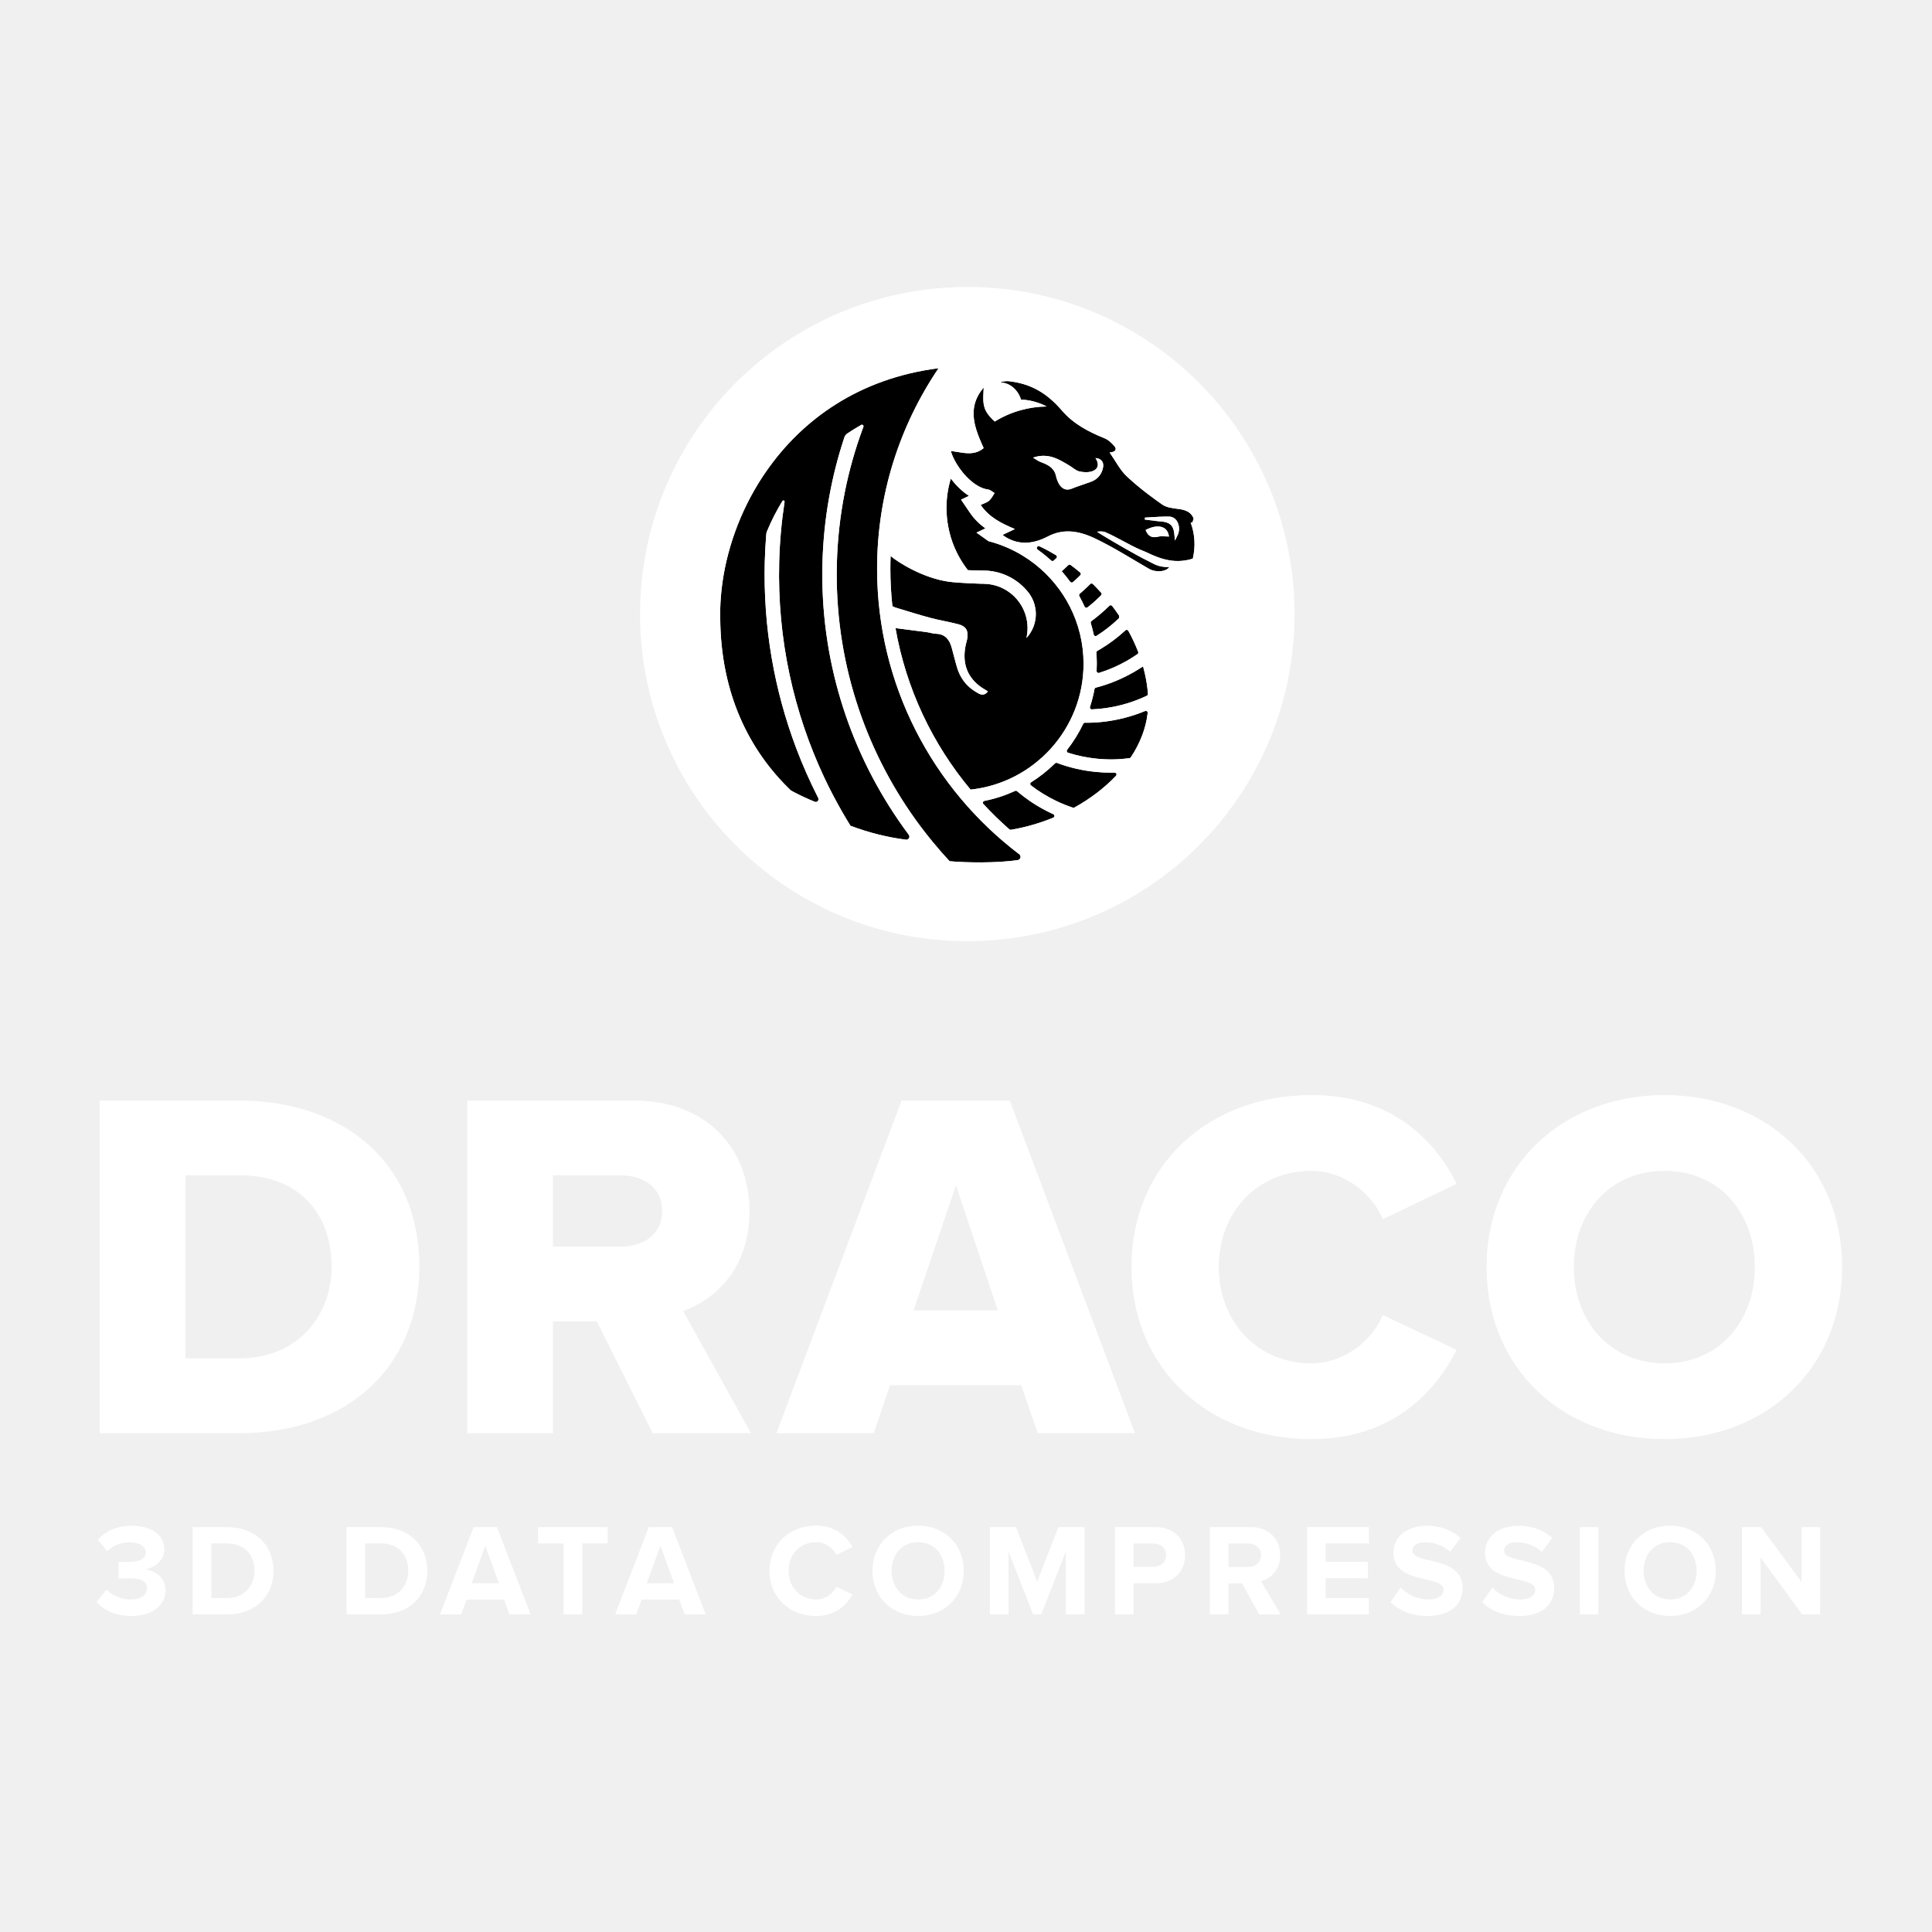
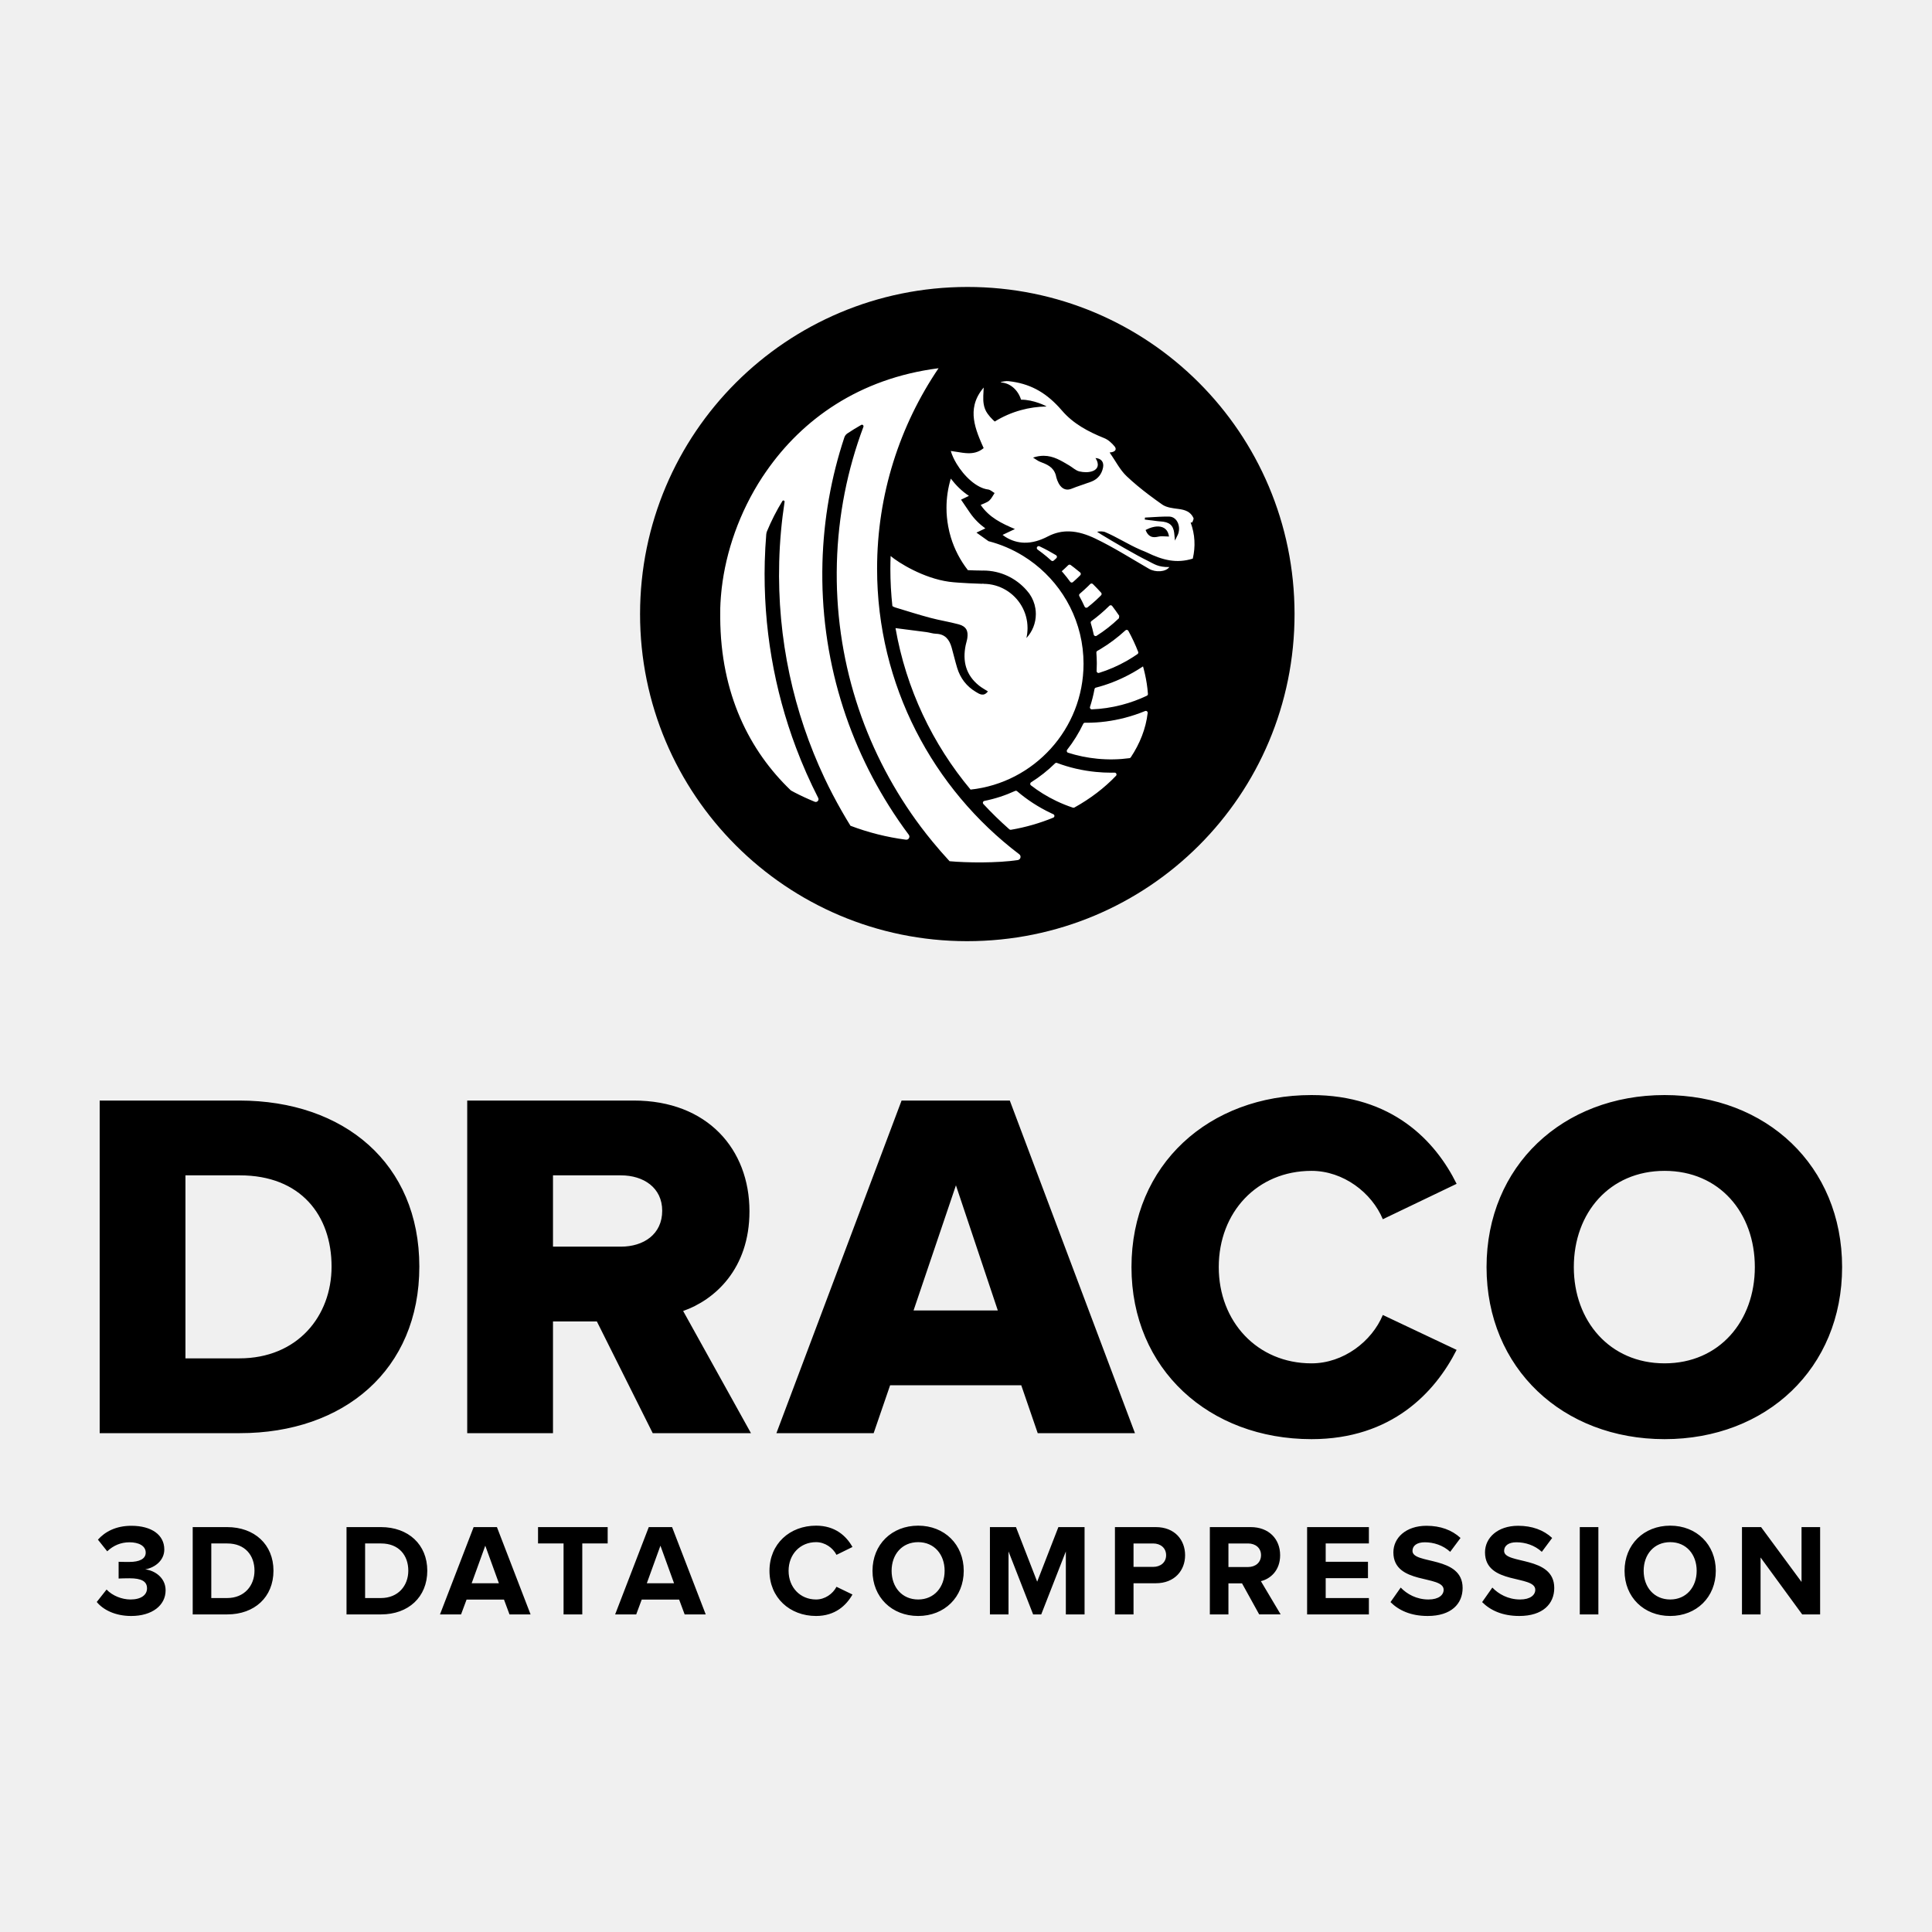
<svg xmlns="http://www.w3.org/2000/svg" xml:space="preserve" viewBox="0 0 500 500">
  <style>
-         path{fill:#fff}#dragon path{fill:#000}@media (prefers-color-scheme:dark){path{fill:#000}#dragon path{fill:#fff}}
+         path{fill:#000}#dragon path{fill:#fff}@media (prefers-color-scheme:dark){path{fill:#fff}#dragon path{fill:#000}}
    </style>
  <g id="artwork">
    <path d="M25.798 370.901v-86.08h36.135c27.102 0 46.59 16.261 46.59 42.976 0 26.714-19.487 43.104-46.46 43.104H25.798zm60.011-43.105c0-13.294-8.002-23.618-23.746-23.618H47.995v47.364h13.938c15.1 0 23.876-10.969 23.876-23.746zM168.924 370.901l-14.454-28.909h-11.357v28.909h-22.197v-86.08h43.104c19.101 0 29.941 12.647 29.941 28.65 0 14.97-9.034 22.973-17.164 25.811l17.552 31.619h-25.425zm2.453-57.559c0-5.937-4.775-9.164-10.712-9.164h-17.552v18.455h17.552c5.937 0 10.712-3.226 10.712-9.291zM268.561 370.901l-4.259-12.389H230.36l-4.259 12.389h-25.166l32.393-86.08h28.006l32.393 86.08h-25.166zm-21.166-64.141-10.97 32.393h21.811l-10.841-32.393zM292.826 327.925c0-26.585 20.133-44.525 46.59-44.525 20.778 0 32.005 11.745 37.556 22.973l-19.1 9.163c-2.839-6.841-10.196-12.518-18.455-12.518-14.067 0-24.004 10.712-24.004 24.908 0 14.067 9.937 24.908 24.004 24.908 8.26 0 15.616-5.679 18.455-12.518l19.1 9.034c-5.55 10.969-16.778 23.101-37.556 23.101-26.457-.001-46.59-18.07-46.59-44.526zM384.718 327.925c0-26.199 19.746-44.525 46.074-44.525 26.327 0 45.944 18.326 45.944 44.525 0 26.198-19.617 44.525-45.944 44.525-26.329 0-46.074-18.327-46.074-44.525zm69.432 0c0-14.067-9.163-24.908-23.359-24.908-14.197 0-23.488 10.84-23.488 24.908 0 13.938 9.291 24.908 23.488 24.908 14.196-.001 23.359-10.97 23.359-24.908zM25.04 414.589l2.541-3.218c1.525 1.625 3.997 2.575 6.2 2.575 2.744 0 4.268-1.186 4.268-2.879 0-1.795-1.389-2.609-4.54-2.609-.948 0-2.473.034-2.811.068v-4.336c.407.034 1.965.034 2.811.034 2.507 0 4.201-.745 4.201-2.406 0-1.795-1.863-2.676-4.201-2.676-2.201 0-4.167.812-5.759 2.337l-2.405-3.014c1.829-2.067 4.675-3.592 8.638-3.592 5.285 0 8.537 2.372 8.537 6.132 0 2.847-2.439 4.709-4.946 5.15 2.303.238 5.285 2.033 5.285 5.42 0 3.896-3.489 6.64-8.91 6.64-4.132-.001-7.249-1.594-8.909-3.626zM49.873 417.807v-22.595h8.909c7.08 0 11.992 4.505 11.992 11.28 0 6.843-4.912 11.315-11.958 11.315h-8.943zm15.989-11.315c0-3.964-2.439-7.046-7.046-7.046h-4.133v14.127h4.099c4.472 0 7.08-3.218 7.08-7.081zM89.68 417.807v-22.595h8.909c7.08 0 11.992 4.505 11.992 11.28 0 6.843-4.912 11.315-11.958 11.315H89.68zm15.989-11.315c0-3.964-2.439-7.046-7.046-7.046H94.49v14.127h4.099c4.472 0 7.08-3.218 7.08-7.081zM131.857 417.807l-1.423-3.828h-9.688l-1.423 3.828h-5.454l8.706-22.595h6.03l8.706 22.595h-5.454zm-6.267-17.785-3.523 9.722h7.046l-3.523-9.722zM145.849 417.807v-18.361h-6.606v-4.234h18.023v4.234h-6.572v18.361h-4.845zM177.186 417.807l-1.423-3.828h-9.688l-1.423 3.828h-5.454l8.706-22.595h6.03l8.706 22.595h-5.454zm-6.267-17.785-3.523 9.722h7.046l-3.523-9.722zM199.14 406.526c0-6.978 5.251-11.687 12.06-11.687 4.946 0 7.826 2.676 9.418 5.521l-4.133 2.033c-.949-1.829-2.981-3.286-5.285-3.286-4.133 0-7.114 3.15-7.114 7.418 0 4.268 2.981 7.42 7.114 7.42 2.303 0 4.336-1.457 5.285-3.286l4.133 1.998c-1.592 2.811-4.472 5.556-9.418 5.556-6.809.001-12.06-4.742-12.06-11.687zM225.802 406.526c0-6.809 4.98-11.687 11.823-11.687 6.809 0 11.789 4.878 11.789 11.687 0 6.809-4.98 11.688-11.789 11.688-6.843 0-11.823-4.879-11.823-11.688zm18.666 0c0-4.234-2.676-7.418-6.843-7.418-4.201 0-6.877 3.184-6.877 7.418 0 4.201 2.676 7.42 6.877 7.42 4.167 0 6.843-3.219 6.843-7.42zM275.84 417.807v-16.295l-6.369 16.295h-2.1l-6.369-16.295v16.295h-4.81v-22.595h6.741l5.488 14.125 5.488-14.125h6.775v22.595h-4.844zM288.545 417.807v-22.595h10.57c4.912 0 7.588 3.319 7.588 7.282 0 3.931-2.711 7.25-7.588 7.25h-5.759v8.063h-4.811zm13.245-15.312c0-1.896-1.457-3.048-3.354-3.048h-5.08v6.064h5.08c1.897-.001 3.354-1.153 3.354-3.016zM325.878 417.807l-4.437-8.029h-3.523v8.029h-4.811v-22.595h10.57c4.709 0 7.621 3.082 7.621 7.282 0 3.964-2.54 6.132-4.98 6.708l5.116 8.604h-5.556zm.475-15.346c0-1.862-1.457-3.014-3.354-3.014h-5.08v6.098h5.08c1.897-.001 3.354-1.153 3.354-3.084zM338.278 417.807v-22.595h15.99v4.234h-11.18v4.743h10.942v4.234h-10.942v5.15h11.18v4.234h-15.99zM359.859 414.623l2.643-3.761c1.591 1.661 4.065 3.083 7.182 3.083 2.677 0 3.93-1.186 3.93-2.507 0-3.931-13.009-1.186-13.009-9.69 0-3.76 3.252-6.877 8.57-6.877 3.591 0 6.572 1.084 8.808 3.151l-2.677 3.591c-1.829-1.693-4.268-2.473-6.571-2.473-2.033 0-3.185.88-3.185 2.235 0 3.558 12.975 1.152 12.975 9.588 0 4.133-2.98 7.25-9.045 7.25-4.37.001-7.487-1.456-9.621-3.59zM383.573 414.623l2.643-3.761c1.591 1.661 4.065 3.083 7.182 3.083 2.677 0 3.93-1.186 3.93-2.507 0-3.931-13.009-1.186-13.009-9.69 0-3.76 3.252-6.877 8.57-6.877 3.591 0 6.572 1.084 8.808 3.151l-2.677 3.591c-1.829-1.693-4.268-2.473-6.571-2.473-2.033 0-3.185.88-3.185 2.235 0 3.558 12.975 1.152 12.975 9.588 0 4.133-2.98 7.25-9.044 7.25-4.371.001-7.488-1.456-9.622-3.59zM408.847 417.807v-22.595h4.81v22.595h-4.81zM420.433 406.526c0-6.809 4.98-11.687 11.823-11.687 6.809 0 11.789 4.878 11.789 11.687 0 6.809-4.98 11.688-11.789 11.688-6.844 0-11.823-4.879-11.823-11.688zm18.665 0c0-4.234-2.676-7.418-6.843-7.418-4.2 0-6.877 3.184-6.877 7.418 0 4.201 2.677 7.42 6.877 7.42 4.168 0 6.843-3.219 6.843-7.42zM466.405 417.807l-10.772-14.736v14.736h-4.811v-22.595h4.946l10.468 14.193v-14.193h4.811v22.595h-4.642z" />
    <g id="dragon">
      <path fill="#FFF" d="M226.991 147.178c0-19.207 5.871-37.068 15.911-51.884-20.691 2.636-35.34 13.381-44.535 26.598-.122.175-.244.351-.364.527-.234.333-.458.673-.686 1.01-6.002 9.166-9.456 19.382-10.547 28.851-.036.333-.072.667-.103 1.002-.044.45-.086.9-.12 1.346-.068.914-.121 1.822-.145 2.717-.001.03 0 .059 0 .09-.021.829-.014 1.639-.009 2.451.106 19.717 7.574 34.428 18.287 44.678.305.165.606.338.914.499 1.704.888 3.457 1.695 5.25 2.427.612.25 1.209-.399.909-.987-2.145-4.207-4.066-8.544-5.742-13-5.633-14.974-8.533-31.25-8.087-48.203.062-2.354.195-4.69.383-7.01.022-.277.087-.549.194-.806 1.129-2.72 2.461-5.333 3.982-7.817.174-.285.613-.124.562.206-.776 5.079-1.25 10.258-1.389 15.525-.527 19.98 3.732 38.994 11.72 55.95 1.375 2.919 2.873 5.769 4.466 8.559.73 1.28 1.483 2.545 2.257 3.796 4.554 1.729 9.359 2.953 14.35 3.608.701.092 1.17-.707.746-1.273-.873-1.167-1.722-2.352-2.549-3.554-.062-.089-.12-.18-.182-.27-12.935-18.918-20.262-41.914-19.614-66.523.299-11.336 2.271-22.242 5.668-32.489.138-.418.413-.781.779-1.027 1.165-.78 2.36-1.516 3.583-2.208.325-.184.7.142.569.492-4.133 11.029-6.541 22.911-6.868 35.33-.652 24.733 7.023 47.786 20.466 66.471.438.608.88 1.211 1.33 1.809.967 1.288 1.97 2.548 2.992 3.791 1.411 1.715 2.868 3.39 4.379 5.016 4.304.404 12.331.513 17.654-.295.735-.112.98-1.049.387-1.498-22.34-16.944-36.798-43.766-36.798-73.905zM282.834 151.145c-.192-.19-.503-.184-.692.009-.153.157-.307.312-.464.466-.729.716-1.477 1.398-2.243 2.046-.176.149-.222.399-.109.602.244.44.479.886.705 1.337.231.46.453.926.665 1.397.13.288.493.385.742.191.72-.562 1.428-1.155 2.12-1.787.338-.308.673-.624 1.003-.949.137-.134.271-.27.403-.406.179-.183.184-.476.013-.666-.693-.765-1.408-1.513-2.143-2.24zM278.05 146.95c-.318-.247-.639-.49-.962-.729-.194-.144-.464-.12-.635.051-.021.021-.042.042-.063.062-.528.519-1.068 1.018-1.616 1.502.089.1.179.2.266.301.675.781 1.317 1.591 1.924 2.428.168.231.497.274.712.086.541-.473 1.074-.966 1.597-1.479.102-.1.202-.201.301-.302.199-.203.187-.534-.031-.716-.491-.411-.989-.812-1.493-1.204zM296.346 184.015c-1.691.697-3.454 1.29-5.275 1.76-3.271.844-6.584 1.272-9.849 1.272-.145 0-.29-.002-.434-.005-.19-.004-.364.104-.446.276-1.144 2.397-2.544 4.649-4.164 6.721-.208.266-.095.66.226.763 2.377.763 4.924 1.301 7.593 1.559 2.869.278 5.661.211 8.306-.145.141-.019.267-.098.345-.216 2.355-3.551 3.899-7.424 4.37-11.475.043-.373-.326-.653-.672-.51zM296.001 173.148c-.06-.23-.123-.46-.187-.689-.145.097-.293.192-.44.287-.703.457-1.422.899-2.161 1.316-.4.226-.802.443-1.206.654-2.731 1.427-5.553 2.513-8.398 3.24-.182.047-.319.194-.353.379-.289 1.574-.681 3.113-1.167 4.609-.104.321.136.652.473.639 2.489-.097 5.06-.463 7.649-1.132 2.342-.605 4.549-1.419 6.597-2.397.181-.086.291-.276.276-.476-.036-.487-.084-.973-.141-1.46-.193-1.661-.511-3.321-.942-4.97zM287.828 156.822c-.179-.234-.524-.254-.731-.045-.044.044-.087.088-.132.131-.688.675-1.393 1.319-2.113 1.934-.778.665-1.573 1.294-2.383 1.886-.166.121-.236.332-.176.529.296.974.552 1.966.766 2.973.07.331.446.498.732.318 2.012-1.269 3.965-2.786 5.798-4.552.025-.235.042-.39.067-.625-.026-.039-.053-.079-.079-.118-.558-.824-1.142-1.635-1.749-2.431zM288.451 199.955c-.29.008-.581.012-.873.012-1.294 0-2.61-.064-3.911-.19-3.546-.343-6.957-1.141-10.113-2.332-.176-.067-.373-.025-.507.107-1.877 1.849-3.955 3.495-6.198 4.902-.286.179-.314.587-.047.794 1.972 1.529 4.179 2.903 6.597 4.058 1.413.675 2.84 1.243 4.266 1.716.13.043.274.03.395-.037 4.083-2.267 7.752-5.049 10.758-8.208.299-.315.068-.833-.367-.822zM264.249 106.132z" />
      <path fill="#FFF" d="M272.603 210.722c-.228-.103-.456-.209-.683-.317-3.211-1.533-6.139-3.447-8.695-5.642-.143-.123-.342-.151-.513-.072-2.508 1.152-5.169 2.026-7.945 2.581-.374.075-.529.528-.269.808 2.129 2.296 4.374 4.481 6.723 6.552.111.098.262.141.409.117 3.761-.635 7.453-1.703 10.951-3.135.394-.163.411-.716.022-.892zM284.428 174.147c1.225-.38 2.453-.834 3.674-1.367 1.15-.502 2.294-1.068 3.423-1.706.154-.087.303-.179.455-.268.83-.485 1.632-.994 2.403-1.527.185-.128.259-.369.177-.579-.717-1.85-1.57-3.67-2.543-5.446-.152-.277-.524-.333-.756-.119-2.033 1.87-4.203 3.491-6.456 4.838-.273.163-.547.321-.823.476-.165.092-.259.27-.244.458.062.782.098 1.57.109 2.365.002.169.006.339.006.509 0 .628-.017 1.251-.049 1.871-.018.337.301.595.624.495zM272.056 145.071c.183.168.463.173.648.008.23-.205.458-.413.685-.625.233-.218.192-.603-.081-.769-.651-.394-1.309-.77-1.973-1.13-.764-.415-1.536-.807-2.316-1.173-.167-.078-.365-.056-.509.058-.003.002-.005.004-.008.006-.256.202-.243.59.023.779.421.298.833.608 1.241.924.788.61 1.554 1.25 2.29 1.922zM246.066 123.862c-.724 2.402-1.117 4.947-1.117 7.585 0 1.64.158 3.242.446 4.799.177.958.403 1.899.681 2.818.944 3.117 2.454 5.985 4.408 8.492.609.032 1.234.057 1.874.073.479.013.964.022 1.461.026.089.001.177.007.264.014.131-.003.261-.01.392-.01 4.463 0 8.471 1.977 11.202 5.098.217.248.427.503.628.765.059.08.116.161.172.242.751 1.094 1.27 2.36 1.484 3.727.073.465.112.941.112 1.427 0 2.397-.926 4.576-2.437 6.205.19-.828.294-1.69.294-2.576 0-2.098-.567-4.062-1.551-5.753-1.984-3.409-5.675-5.703-9.905-5.703-.075 0-.15.004-.225.006.004-.002.008-.004.012-.007-.157-.001-6.121-.192-8.607-.528-6.688-.905-13.173-4.969-15.164-6.669-.04 1.091-.067 2.185-.067 3.285 0 3.269.18 6.497.524 9.677.21.153.465.275.769.367 3.002.909 5.993 1.861 9.022 2.67 2.423.647 4.916 1.032 7.339 1.681 1.933.517 2.56 1.644 2.261 3.6-.095.618-.305 1.218-.43 1.832-.839 4.144.068 7.721 3.475 10.441.692.553 1.487.977 2.282 1.491-1.093 1.448-2.205.67-3.104.135-2.396-1.426-4.028-3.537-4.843-6.215-.532-1.747-.937-3.531-1.437-5.288-.578-2.029-1.668-3.472-4.023-3.549-.847-.028-1.682-.324-2.53-.438-2.647-.353-5.3-.685-7.974-1.025 2.741 15.716 9.602 30.034 19.429 41.794 16.413-1.763 29.237-15.696 29.237-32.57 0-5.29-1.262-10.289-3.498-14.717-.547-1.084-1.156-2.132-1.816-3.143-2.653-4.064-6.185-7.502-10.32-10.05-1.369-.843-2.803-1.589-4.295-2.227-.019-.008-.037-.016-.056-.024-.341-.145-.685-.284-1.032-.418l-.126-.048c-.345-.131-.692-.257-1.043-.377-.025-.009-.05-.018-.075-.026-.769-.261-1.551-.495-2.345-.699l-3.106-2.211 2.302-1.092c-1.496-1.08-2.869-2.404-4.049-4.138l-2.243-3.294 2.045-.985c-1.781-1.158-3.382-2.755-4.697-4.47z" />
      <path fill="#FFF" d="m308.144 135.232.418-.028c.115-.386.436-.864.311-1.142-.742-1.646-2.184-2.123-3.885-2.34-1.44-.183-3.084-.358-4.207-1.147-1.198-.842-2.389-1.703-3.559-2.592-1.963-1.49-3.868-3.057-5.65-4.741-1.729-1.633-2.845-3.914-4.395-6.131 1.481-.105 1.918-.798 1.28-1.576-.713-.869-1.651-1.728-2.673-2.14-4.129-1.662-8.022-3.724-10.933-7.123-.269-.314-.543-.618-.82-.917-3.64-3.927-7.615-6.138-13.085-6.713-.5-.053-1.762.099-2.005.335 2.61.122 4.569 2.073 5.308 4.471 3.222-.043 6.59 1.677 6.586 1.756-2.279.031-4.485.357-6.588.933-2.427.665-4.714 1.667-6.805 2.957-.168-.147-.334-.299-.495-.455-.485-.47-.937-.986-1.35-1.558-.587-.815-.882-1.668-1.02-2.543-.217-1.377-.044-2.809.005-4.24-1.245 1.459-1.98 2.916-2.341 4.373v.001c-.642 2.59-.103 5.18.851 7.775.1.272.206.545.314.817.031.077.063.155.094.232.08.198.162.397.245.595.037.087.074.175.111.263.085.2.172.399.259.599.032.073.063.146.096.219.118.267.237.535.358.803-.146.122-.294.23-.443.332-.034.024-.069.047-.103.07-.073.048-.147.088-.22.132s-.146.092-.22.132c-.019.01-.039.019-.058.029-.133.069-.267.13-.401.186-.037.015-.074.031-.111.046-.145.057-.292.107-.439.15-.036.011-.072.019-.108.029-.06.016-.121.029-.182.043-.061.014-.121.031-.182.043-.043.009-.085.018-.128.026-.142.025-.284.046-.427.061-.053.006-.106.01-.159.015-.105.009-.211.016-.317.02-.053.002-.106.006-.159.007-.117.003-.234.003-.351.001-.462-.008-.928-.051-1.396-.111-1.029-.133-2.069-.349-3.101-.473.298 1.041.821 2.182 1.502 3.311.482.799 1.044 1.591 1.663 2.337.002.003.004.005.006.008.149.18.302.356.458.53.007.007.013.015.02.022.157.175.317.346.48.513l.023.023c.074.076.15.148.226.222.078.077.156.156.235.231.018.017.036.035.055.053.05.047.101.09.151.136.114.104.228.21.344.309.013.011.027.022.04.034l-.001-.001c.004.003.008.006.012.01.147.125.296.246.446.364.03.023.059.047.089.069.166.128.334.251.503.368.017.012.034.022.051.034.152.104.304.202.457.296.037.023.074.046.112.068.144.086.289.167.435.245.024.013.048.028.073.041.016.008.032.015.048.024.021.011.041.019.062.029.134.067.268.131.402.19.042.018.084.037.126.054.17.071.34.137.51.194.011.003.021.006.032.01.16.052.32.096.48.135.043.011.087.021.13.03.17.037.34.07.509.091.581.072 1.106.596 1.657.911-.453.665-.804 1.448-1.39 1.962-.564.494-1.372.709-2.213 1.114 2.216 3.254 5.392 4.768 8.858 6.241-1.026.487-2.051.973-3.194 1.515.328.234.541.405.771.546 1.609.986 3.23 1.435 4.841 1.474 2.071.05 4.124-.579 6.11-1.618 1.885-.986 3.74-1.356 5.555-1.303 2.334.068 4.601.833 6.784 1.879.538.258 1.071.525 1.602.797.153.078.306.158.459.237.348.181.694.365 1.04.551.056.03.113.059.169.09h.001c.134.072.268.144.402.217 0 0 .001 0 .002.001 0 0 .001 0 .002.001.513.28 1.024.563 1.533.851.109.061.217.124.325.186.416.237.831.475 1.245.716.173.101.347.201.52.303.383.224.766.448 1.148.674.141.083.282.166.422.249.33.195.661.391.991.587l.273.162c1.238.734 2.475 1.468 3.721 2.186 1.663.958 4.315.838 5.25-.461-2.952.046-3.914-.804-5.628-1.643-.751-.368-1.648-.839-2.615-1.364-4.372-2.377-10.18-5.879-10.421-6.095.06-.112 1.059-.182 1.689-.055.105.021.201.046.279.079 3.067 1.284 6.11 3.268 9.178 4.586.003.001.006.003.009.004.083.036.166.076.249.111.474.198.961.367 1.423.592 4.123 2.016 7.685 2.919 11.907 1.608.732-3.134.574-6.272-.553-9.352zm-22.686-14.193c-.343 1.674-1.331 2.924-2.921 3.561-.172.069-.348.129-.522.195-1.135.426-2.298.785-3.437 1.199-.13.047-.258.101-.387.15-.249.094-.499.186-.745.288-2.777 1.196-3.904-1.893-4.207-3.491-.638-2.137-2.333-2.773-4.106-3.451l-.002-.001c-.51-.195-.955-.561-1.781-1.061.994-.333 1.907-.473 2.758-.47 2.555.009 4.561 1.299 6.588 2.491.886.521 1.691 1.328 2.64 1.553.544.129 1.146.207 1.739.203.593-.003 1.177-.087 1.688-.279 1.571-.592 1.705-1.95.747-3.382 1.499.089 2.244 1.048 1.948 2.495zm17.076 17.813c-.608 0-1.211-.066-1.792-.066-.348 0-.688.025-1.016.102-.095.022-.187.041-.278.058-.031.006-.06.009-.091.014-.029.005-.058.009-.086.013-.029.004-.058.009-.087.013-.037.005-.074.007-.11.011-.047.004-.095.008-.141.011-.04.002-.078.003-.117.004-.041.001-.081.001-.122 0-.041-.001-.081-.003-.12-.006-.035-.002-.07-.006-.105-.009-.042-.004-.083-.01-.124-.016-.029-.005-.058-.011-.087-.017-.022-.005-.043-.01-.065-.015-.022-.005-.043-.009-.065-.015-.022-.006-.043-.013-.064-.02-.048-.014-.095-.029-.141-.047-.003-.001-.007-.003-.01-.004-.239-.094-.456-.236-.652-.427-.006-.006-.012-.011-.018-.017-.044-.044-.087-.091-.13-.14-.007-.009-.015-.017-.022-.025-.042-.05-.082-.103-.122-.158-.007-.009-.013-.018-.02-.028-.04-.057-.079-.117-.117-.179-.005-.007-.009-.015-.014-.023-.02-.033-.038-.069-.057-.103-.005-.008-.009-.017-.014-.025-.015-.027-.031-.052-.045-.081-.039-.075-.076-.151-.113-.232-.025-.055-.048-.113-.072-.171-.012-.03-.025-.057-.037-.087.132-.072.266-.138.4-.202 1.578-.761 3.245-.984 4.366-.317.531.316.939.829 1.155 1.583.057.192.103.396.133.621zm2.48-1.017c-.148.576-.491 1.101-.937 2.066-.076-.794-.117-1.105-.133-1.418-.011-.216-.038-.406-.064-.599-.262-1.995-1.301-2.813-3.562-2.943-.088-.005-.181-.013-.279-.023-.223-.016-.445-.046-.667-.069-.705-.073-1.409-.165-2.112-.262-.151-.021-.303-.04-.454-.06-.178-.024-.356-.049-.534-.071.017-.169.034-.337.051-.506.338-.015.675-.034 1.013-.053h.001c.477-.028.955-.057 1.432-.086.336-.02.673-.039 1.009-.056.099-.005.197-.01.296-.015.379-.018.757-.031 1.136-.04.073-.002.146-.002.219-.003.402-.007.803-.009 1.205.001 1.084.026 1.916.798 2.291 1.855.24.682.294 1.48.089 2.282z" />
      <path fill="#FFF" d="M254.337 100.128c-1.172 1.021-1.947 2.482-2.071 4.127.124-1.646.898-3.106 2.071-4.127zM254.419 151c-.052.03-.105.059-.157.09.071 0 .141.001.213.001l-.056-.091z" />
    </g>
    <path d="M302.403 138.231c-.216-.754-.625-1.267-1.155-1.583-1.122-.667-2.788-.444-4.366.317-.134.065-.268.13-.4.202.012.031.025.058.037.087.024.058.047.117.072.171.037.081.074.158.113.232.015.028.03.054.045.081.005.008.009.017.014.025.019.034.038.07.057.103.004.008.009.016.014.023.038.063.077.122.117.179.007.009.013.019.02.028.04.055.08.108.122.158.007.009.015.017.022.025.042.049.085.096.13.14.006.006.012.011.018.017.197.191.413.333.652.427.004.001.007.003.01.004.046.018.093.032.141.047.021.007.042.014.064.02.021.006.043.01.065.015.022.005.043.01.065.015.029.006.058.012.087.017.041.007.082.012.124.016.035.004.07.007.105.009.04.003.08.005.12.006.04.001.081.001.122 0 .039-.001.078-.001.117-.004.046-.003.093-.007.141-.011.036-.004.073-.006.11-.011.028-.003.058-.008.087-.013.029-.004.057-.008.086-.013.03-.005.06-.009.091-.014.091-.017.183-.036.278-.058.328-.077.668-.102 1.016-.102.581-.001 1.184.066 1.792.066v-.001c-.032-.224-.078-.428-.133-.62z" />
    <path d="M250.357 74.265c-46.825.021-84.679 37.835-84.709 84.619-.03 46.757 37.87 84.686 84.624 84.69 46.965.003 84.781-37.784 84.755-84.692-.026-46.845-37.842-84.638-84.67-84.617zm-8.988 143.598c-1.022-1.243-2.025-2.503-2.992-3.791-.45-.598-.892-1.202-1.33-1.809-13.443-18.686-21.118-41.738-20.466-66.471.327-12.419 2.734-24.301 6.868-35.33.131-.35-.244-.677-.569-.492-1.223.693-2.418 1.429-3.583 2.208-.366.245-.641.608-.779 1.027-3.398 10.247-5.37 21.153-5.668 32.489-.648 24.609 6.679 47.605 19.614 66.523.062.089.12.18.182.27.827 1.202 1.677 2.386 2.549 3.554.423.566-.046 1.365-.746 1.273-4.991-.656-9.796-1.879-14.35-3.608-.774-1.251-1.527-2.517-2.257-3.796-1.593-2.79-3.091-5.64-4.466-8.559-7.989-16.956-12.247-35.969-11.72-55.95.139-5.267.613-10.447 1.389-15.525.05-.33-.388-.491-.562-.206-1.521 2.484-2.853 5.097-3.982 7.817-.107.257-.172.529-.194.806-.188 2.32-.321 4.655-.383 7.01-.447 16.953 2.454 33.229 8.087 48.203 1.676 4.455 3.597 8.793 5.742 13 .3.589-.297 1.237-.909.987-1.793-.732-3.545-1.54-5.25-2.427-.308-.161-.608-.333-.914-.499-10.713-10.25-18.181-24.961-18.287-44.678-.005-.812-.011-1.622.009-2.451.001-.03 0-.059 0-.09.024-.895.076-1.803.145-2.717.034-.446.076-.896.12-1.346.031-.335.067-.669.103-1.002 1.092-9.469 4.545-19.686 10.547-28.851.228-.338.452-.677.686-1.01.12-.176.242-.352.364-.527 9.195-13.216 23.844-23.962 44.535-26.598-10.04 14.817-15.911 32.678-15.911 51.884 0 30.139 14.458 56.961 36.798 73.908.593.45.348 1.386-.387 1.498-5.323.808-13.35.699-17.654.295-1.51-1.629-2.968-3.304-4.379-5.019zm9.394-89.533-2.045.985 2.243 3.294c1.181 1.734 2.553 3.058 4.049 4.138l-2.302 1.092 3.106 2.211c.794.204 1.575.438 2.345.699.025.008.05.017.075.026.35.12.698.246 1.043.377l.126.048c.347.134.691.273 1.032.418.019.008.037.016.056.024 1.492.638 2.926 1.384 4.295 2.227 4.136 2.548 7.667 5.987 10.32 10.05.66 1.011 1.269 2.059 1.816 3.143 2.236 4.428 3.498 9.427 3.498 14.717 0 16.874-12.824 30.807-29.237 32.57-9.827-11.761-16.688-26.078-19.429-41.794 2.674.34 5.327.672 7.974 1.025.848.113 1.683.41 2.53.438 2.355.076 3.445 1.52 4.023 3.549.501 1.757.906 3.541 1.437 5.288.815 2.678 2.447 4.789 4.843 6.215.899.535 2.01 1.313 3.104-.135-.795-.514-1.59-.938-2.282-1.491-3.407-2.721-4.314-6.298-3.475-10.441.125-.615.335-1.214.43-1.832.299-1.957-.328-3.083-2.261-3.6-2.423-.649-4.916-1.033-7.339-1.681-3.029-.809-6.02-1.76-9.022-2.67-.304-.092-.558-.214-.769-.367-.344-3.179-.524-6.407-.524-9.677 0-1.1.027-2.194.067-3.285 1.991 1.701 8.476 5.764 15.164 6.669 2.486.336 8.45.528 8.607.528.052-.031.105-.06.157-.09l.056.092c4.229 0 7.92 2.293 9.905 5.703.984 1.691 1.551 3.655 1.551 5.753 0 .886-.104 1.748-.294 2.576 1.511-1.628 2.437-3.808 2.437-6.205 0-.485-.039-.962-.112-1.427-.214-1.367-.733-2.633-1.484-3.727-.056-.082-.114-.163-.172-.242-.201-.262-.411-.517-.628-.765-2.731-3.121-6.739-5.098-11.202-5.098-.131 0-.261.007-.392.01-.088-.007-.176-.013-.264-.014-.496-.004-.981-.013-1.461-.026-.64-.017-1.264-.041-1.874-.073-1.953-2.507-3.464-5.376-4.408-8.492-.278-.919-.504-1.86-.681-2.818-.288-1.557-.446-3.159-.446-4.799 0-2.638.393-5.183 1.117-7.585 1.315 1.716 2.916 3.313 4.697 4.469zm17.738 13.115c.003-.002.005-.004.008-.006.145-.114.343-.136.509-.058.78.366 1.552.759 2.316 1.173.664.36 1.322.736 1.973 1.13.273.166.314.551.081.769-.227.212-.455.42-.685.625-.185.165-.465.16-.648-.008-.736-.673-1.501-1.312-2.29-1.923-.408-.316-.819-.626-1.241-.924-.266-.187-.279-.576-.023-.778zm18.464 15.463c.044-.043.088-.087.132-.131.207-.209.553-.189.731.045.607.796 1.191 1.607 1.748 2.433.027.039.053.079.079.118-.025.235-.042.39-.067.625-1.833 1.766-3.787 3.283-5.798 4.552-.286.18-.661.013-.732-.318-.214-1.007-.47-1.999-.766-2.973-.06-.197.01-.408.176-.529.81-.592 1.605-1.222 2.383-1.886.721-.617 1.426-1.261 2.114-1.936zm-20.163 46.341c-.266-.207-.238-.615.047-.794 2.242-1.407 4.32-3.053 6.198-4.902.134-.132.33-.174.507-.107 3.156 1.192 6.567 1.99 10.113 2.332 1.301.126 2.617.19 3.911.19.292 0 .583-.004.873-.012.435-.011.667.507.367.822-3.006 3.159-6.675 5.941-10.758 8.208-.121.067-.264.081-.395.037-1.427-.474-2.853-1.042-4.266-1.716-2.418-1.155-4.625-2.529-6.597-4.058zm5.779 8.364c-3.498 1.432-7.19 2.5-10.951 3.135-.147.025-.297-.018-.409-.117-2.348-2.071-4.594-4.257-6.723-6.552-.26-.28-.105-.733.269-.808 2.775-.555 5.437-1.429 7.945-2.581.171-.079.37-.051.513.072 2.555 2.195 5.484 4.109 8.695 5.642.227.108.455.214.683.317.389.177.372.73-.022.892zm11.416-15.252c-2.669-.258-5.215-.795-7.593-1.559-.322-.103-.434-.497-.226-.763 1.621-2.072 3.02-4.324 4.164-6.721.082-.172.255-.28.446-.276.144.003.288.005.434.005 3.265 0 6.578-.428 9.849-1.272 1.821-.47 3.583-1.063 5.275-1.76.347-.143.715.137.672.509-.471 4.052-2.015 7.925-4.37 11.475-.078.118-.204.197-.345.216-2.645.357-5.437.424-8.306.146zm12.812-16.307c-2.047.978-4.255 1.793-6.597 2.397-2.59.669-5.16 1.035-7.649 1.132-.337.013-.578-.318-.473-.639.486-1.496.878-3.035 1.167-4.609.034-.185.171-.332.353-.379 2.844-.726 5.666-1.812 8.398-3.24.404-.211.807-.428 1.206-.654.739-.418 1.457-.859 2.161-1.316.147-.096.295-.19.44-.287.064.229.127.459.187.689.431 1.649.749 3.309.943 4.97.057.487.105.973.141 1.46.014.199-.096.389-.277.476zm-2.427-10.774c-.771.533-1.573 1.042-2.403 1.527-.152.089-.301.181-.455.268-1.129.638-2.273 1.205-3.423 1.706-1.221.533-2.448.987-3.674 1.367-.323.1-.642-.158-.624-.496.032-.62.049-1.243.049-1.871 0-.17-.004-.339-.006-.509-.011-.795-.048-1.583-.109-2.365-.015-.188.08-.366.244-.458.275-.154.55-.312.823-.476 2.252-1.347 4.422-2.968 6.456-4.838.232-.214.605-.158.756.119.973 1.776 1.826 3.597 2.543 5.446.082.211.009.452-.177.58zm-9.419-15.227c-.133.136-.267.272-.403.406-.33.324-.665.64-1.003.949-.692.631-1.4 1.225-2.12 1.787-.249.194-.612.097-.742-.191-.212-.471-.434-.937-.665-1.397-.226-.451-.461-.897-.705-1.337-.112-.202-.067-.452.109-.602.765-.648 1.514-1.33 2.243-2.046.157-.154.311-.31.464-.466.189-.193.499-.199.692-.009.735.726 1.45 1.474 2.143 2.242.172.188.166.481-.013.664zm-5.389-5.184c-.099.101-.199.202-.301.302-.523.513-1.055 1.006-1.597 1.479-.215.188-.544.145-.712-.086-.607-.837-1.249-1.647-1.924-2.428-.087-.101-.177-.201-.266-.301.548-.484 1.088-.983 1.616-1.502.021-.021.042-.041.063-.062.17-.171.44-.195.635-.051.323.239.644.482.962.729.504.391 1.002.792 1.493 1.203.218.184.231.514.031.717zm6.076-11.271c-.629-.127-1.628-.057-1.689.055.241.216 6.049 3.719 10.421 6.095.967.526 1.864.997 2.615 1.364 1.714.839 2.676 1.689 5.628 1.643-.935 1.299-3.586 1.419-5.25.461-1.246-.717-2.483-1.451-3.721-2.186l-.273-.162c-.33-.196-.66-.392-.991-.587-.141-.083-.282-.166-.422-.249-.382-.226-.765-.45-1.148-.674-.173-.101-.347-.202-.52-.303-.414-.24-.829-.479-1.245-.716-.108-.062-.217-.124-.325-.186-.509-.288-1.02-.571-1.533-.851-.001 0-.002-.001-.002-.001-.001-.001-.001-.001-.002-.001-.134-.073-.268-.144-.402-.217h-.001c-.056-.03-.113-.059-.169-.09-.346-.186-.692-.37-1.04-.551-.153-.079-.306-.159-.459-.237-.531-.272-1.064-.539-1.602-.797-2.182-1.047-4.45-1.812-6.784-1.879-1.815-.053-3.67.317-5.555 1.303-1.986 1.04-4.039 1.668-6.11 1.618-1.61-.039-3.232-.488-4.841-1.474-.23-.141-.443-.312-.771-.546 1.142-.542 2.168-1.029 3.194-1.515-3.466-1.473-6.642-2.987-8.858-6.241.84-.405 1.649-.62 2.213-1.114.586-.513.936-1.297 1.39-1.962-.551-.315-1.076-.839-1.657-.911-.169-.021-.339-.053-.509-.091-.043-.009-.087-.02-.13-.03-.16-.039-.32-.083-.48-.135-.011-.003-.021-.006-.032-.01-.17-.057-.34-.123-.51-.194-.042-.017-.084-.036-.126-.054-.134-.059-.268-.123-.402-.19-.021-.01-.041-.019-.062-.029-.016-.008-.032-.015-.048-.024-.024-.013-.049-.028-.073-.041-.146-.078-.291-.158-.435-.245-.038-.022-.075-.045-.112-.068-.153-.094-.306-.193-.457-.296-.017-.012-.034-.022-.051-.034-.169-.117-.337-.24-.503-.368-.03-.023-.059-.046-.089-.069-.15-.117-.299-.238-.446-.364-.004-.003-.008-.006-.012-.01l.001.001c-.014-.012-.027-.022-.04-.034-.116-.1-.23-.205-.344-.309-.05-.046-.101-.089-.151-.136-.019-.017-.037-.035-.055-.053-.079-.075-.157-.154-.235-.231-.075-.074-.152-.146-.226-.222-.008-.008-.015-.016-.023-.023-.163-.167-.323-.339-.48-.513-.007-.008-.013-.015-.02-.022-.156-.174-.309-.35-.458-.53-.002-.003-.004-.005-.006-.008-.619-.745-1.181-1.538-1.663-2.337-.681-1.129-1.204-2.27-1.502-3.311 1.033.124 2.072.34 3.101.473.468.06.934.103 1.396.111.117.002.234.002.351-.001.053-.001.106-.005.159-.007.106-.005.211-.011.317-.02.053-.005.106-.009.159-.015.143-.016.285-.036.427-.061.043-.008.086-.017.128-.026.061-.012.121-.029.182-.043.061-.014.121-.027.182-.043.036-.01.072-.018.108-.029.147-.043.293-.094.439-.15.037-.014.074-.03.111-.046.134-.056.268-.117.401-.186.019-.01.039-.019.058-.029.074-.039.147-.088.22-.132s.147-.084.22-.132c.035-.023.069-.046.103-.07.149-.102.297-.211.443-.332-.12-.268-.24-.535-.358-.803l-.096-.219c-.088-.2-.174-.399-.259-.599-.037-.088-.074-.175-.111-.263-.083-.198-.165-.397-.245-.595-.031-.077-.063-.155-.094-.232-.108-.272-.214-.545-.314-.817-.954-2.595-1.493-5.184-.851-7.775v-.001c.361-1.457 1.096-2.914 2.341-4.373-.05 1.43-.222 2.862-.005 4.24.138.875.432 1.728 1.02 2.543.413.573.865 1.088 1.35 1.558.162.157.327.308.495.455 2.091-1.291 4.379-2.292 6.805-2.957 2.103-.576 4.309-.902 6.588-.933.004-.079-3.364-1.799-6.586-1.756-.739-2.398-2.698-4.349-5.308-4.471.243-.236 1.505-.388 2.005-.335 5.469.575 9.444 2.786 13.085 6.713.277.299.551.603.82.917 2.911 3.399 6.804 5.461 10.933 7.123 1.022.412 1.96 1.271 2.673 2.14.638.778.201 1.47-1.28 1.576 1.55 2.217 2.666 4.498 4.395 6.131 1.783 1.684 3.687 3.251 5.65 4.741 1.17.888 2.361 1.749 3.559 2.592 1.123.79 2.767.964 4.207 1.147 1.702.217 3.143.694 3.885 2.34.125.277-.196.756-.311 1.142l-.418.028c1.127 3.08 1.285 6.218.551 9.347-4.222 1.311-7.783.407-11.907-1.608-.462-.226-.949-.395-1.423-.592-.083-.035-.166-.075-.249-.111-.003-.001-.006-.003-.009-.004-3.067-1.318-6.111-3.302-9.178-4.586-.076-.027-.173-.053-.277-.074zm-31.313-37.47c-1.172 1.021-1.947 2.482-2.071 4.127.123-1.646.898-3.106 2.071-4.127zm9.912 6.004z" />
    <path d="M254.475 151.092c-.071 0-.142-.001-.213-.001-.004.002-.008.005-.012.007.075-.002.149-.006.225-.006zM297.259 134.587c.703.098 1.407.189 2.112.262.222.023.444.052.667.069.098.01.191.018.279.023 2.261.13 3.3.947 3.562 2.943.025.193.053.383.064.599.016.313.057.624.133 1.418.446-.965.789-1.491.937-2.066.206-.802.151-1.6-.091-2.283-.374-1.057-1.207-1.829-2.291-1.855-.401-.009-.803-.007-1.205-.001l-.219.003c-.378.008-.757.022-1.136.04-.099.005-.197.01-.296.015-.336.017-.673.036-1.009.056-.477.029-.955.058-1.432.086h-.001c-.338.019-.675.038-1.013.053-.017.169-.034.337-.051.506.178.022.356.047.534.071.153.021.305.04.456.061zM283.51 118.544c.958 1.432.824 2.79-.747 3.382-.51.192-1.095.276-1.688.279-.593.003-1.195-.074-1.739-.203-.949-.225-1.754-1.032-2.64-1.553-2.028-1.192-4.034-2.482-6.588-2.491-.852-.003-1.764.137-2.758.47.826.5 1.271.866 1.781 1.061l.002.001c1.773.678 3.468 1.314 4.106 3.451.303 1.598 1.43 4.688 4.207 3.491.246-.102.496-.194.745-.288.129-.049.257-.102.387-.15 1.14-.414 2.302-.773 3.437-1.199.174-.065.35-.125.522-.195 1.59-.637 2.578-1.887 2.921-3.561.296-1.447-.449-2.406-1.948-2.495z" />
  </g>
</svg>
